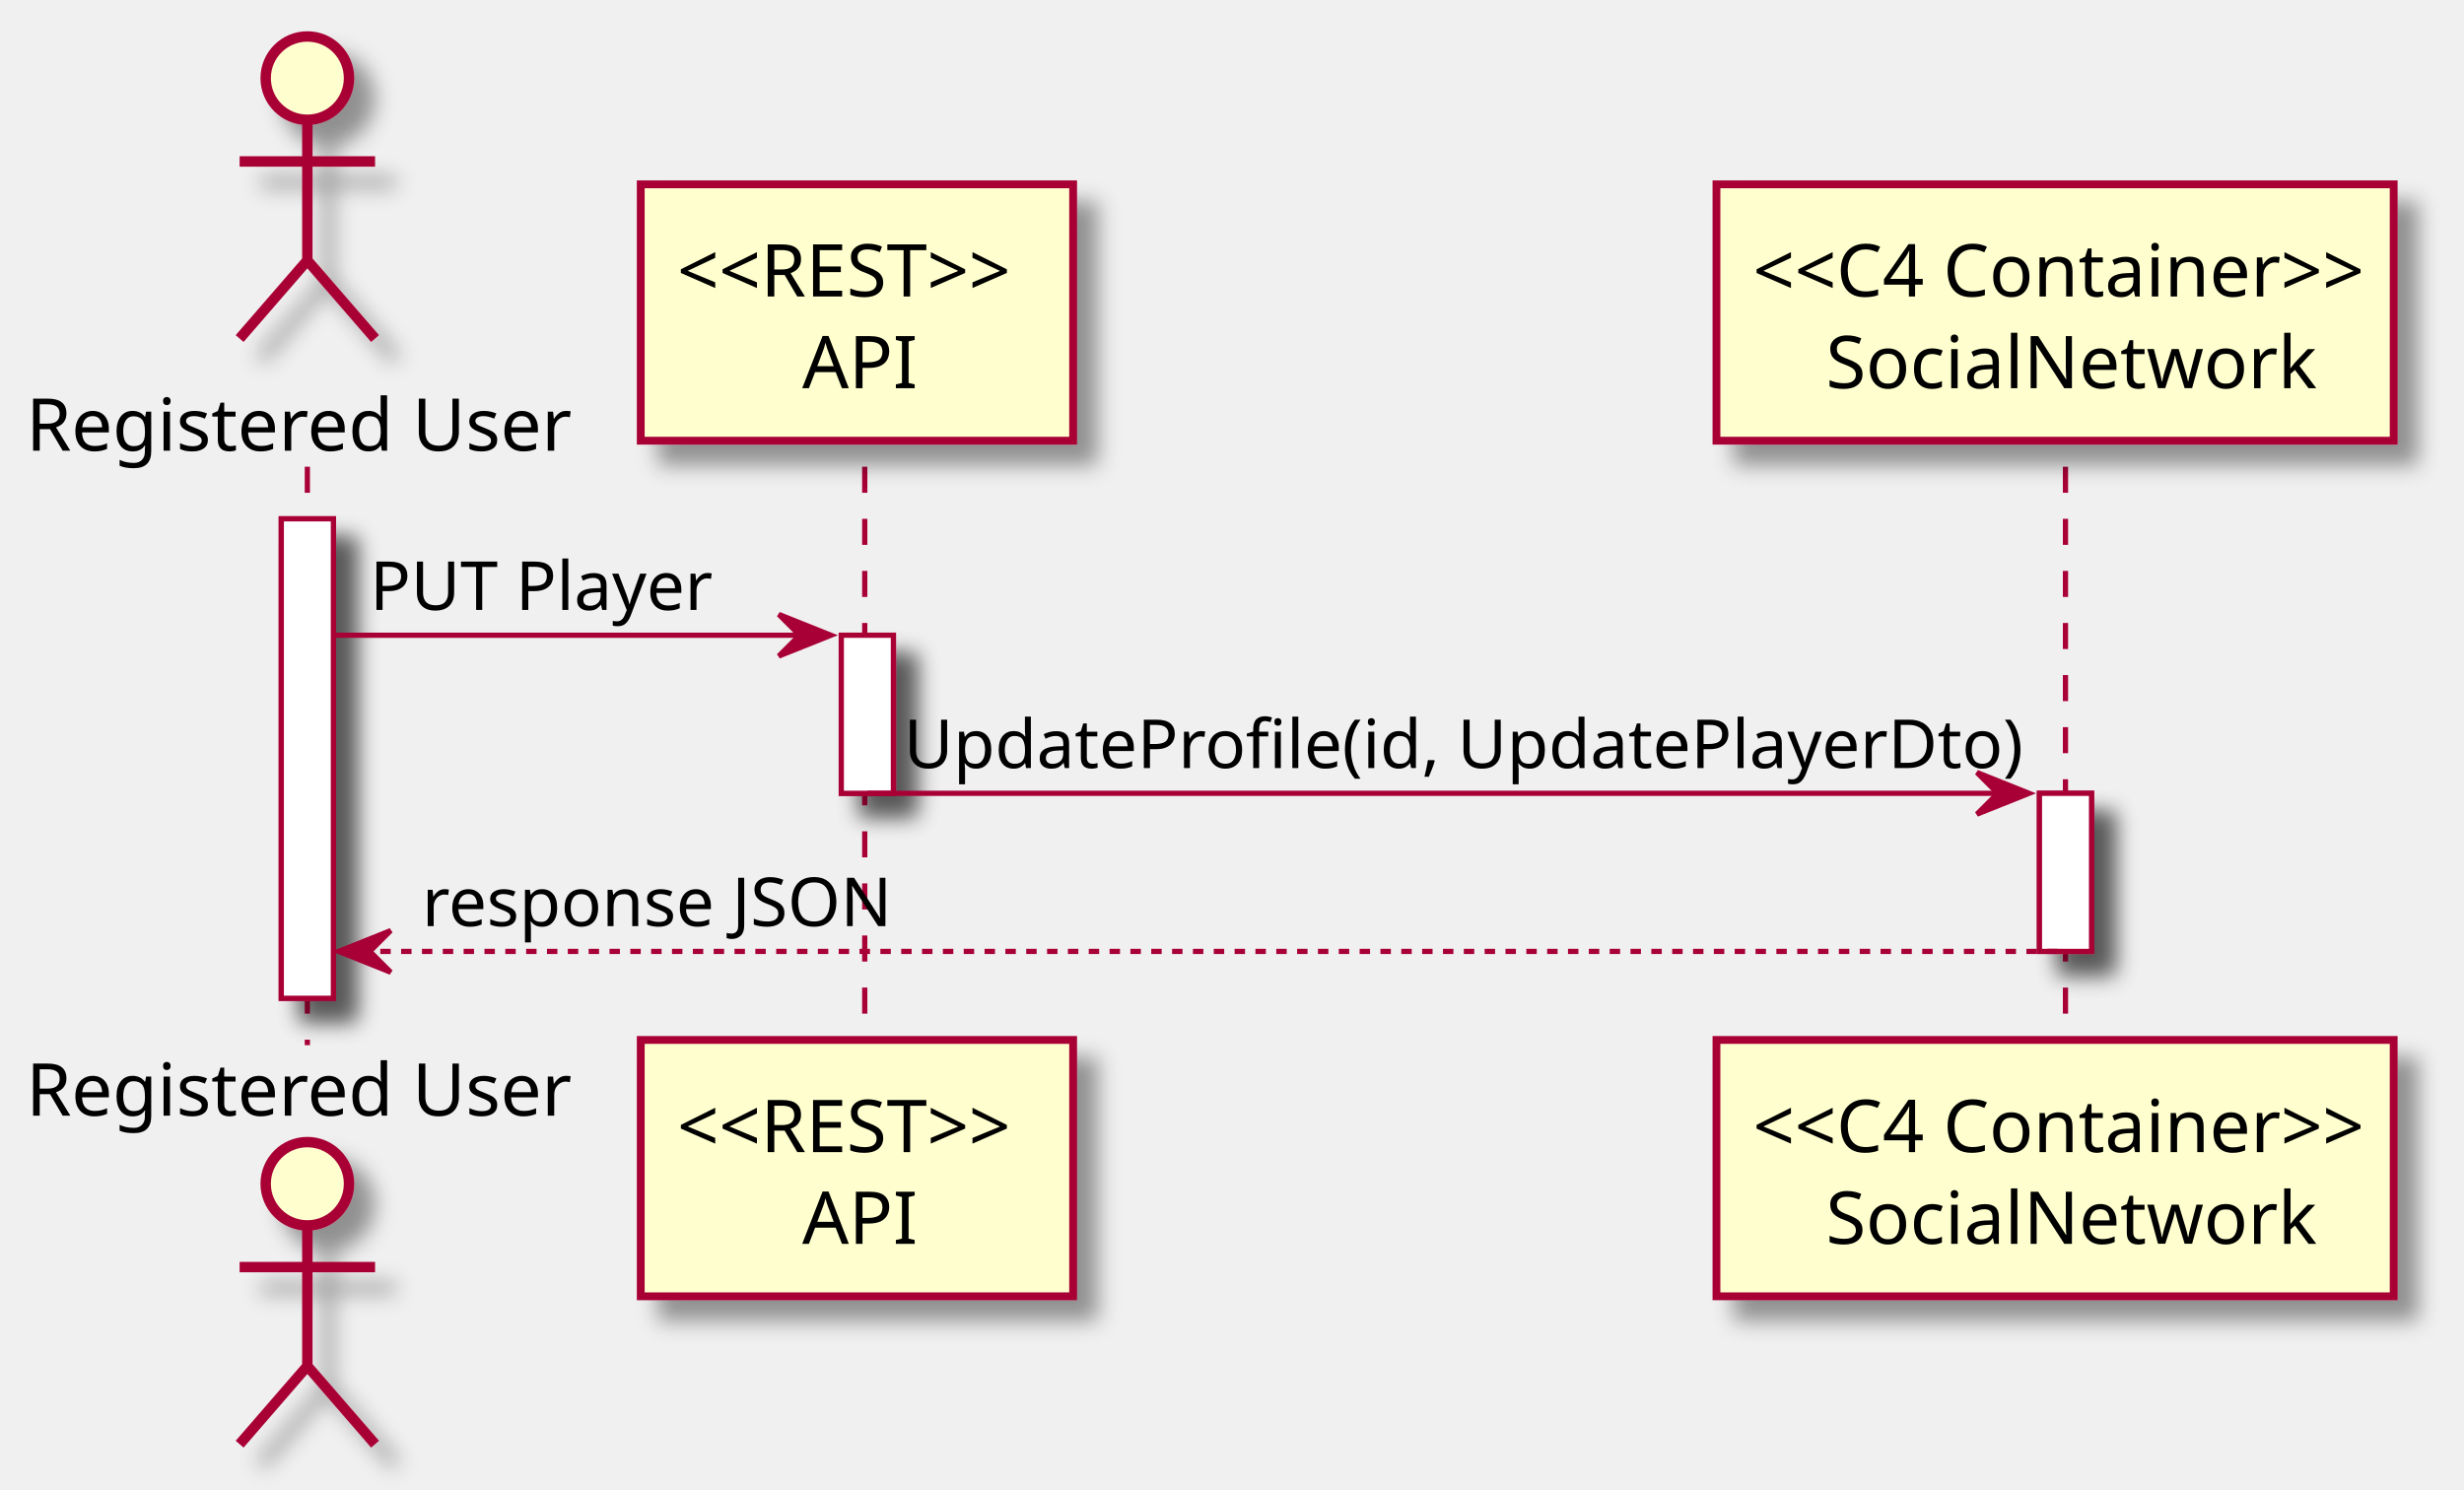
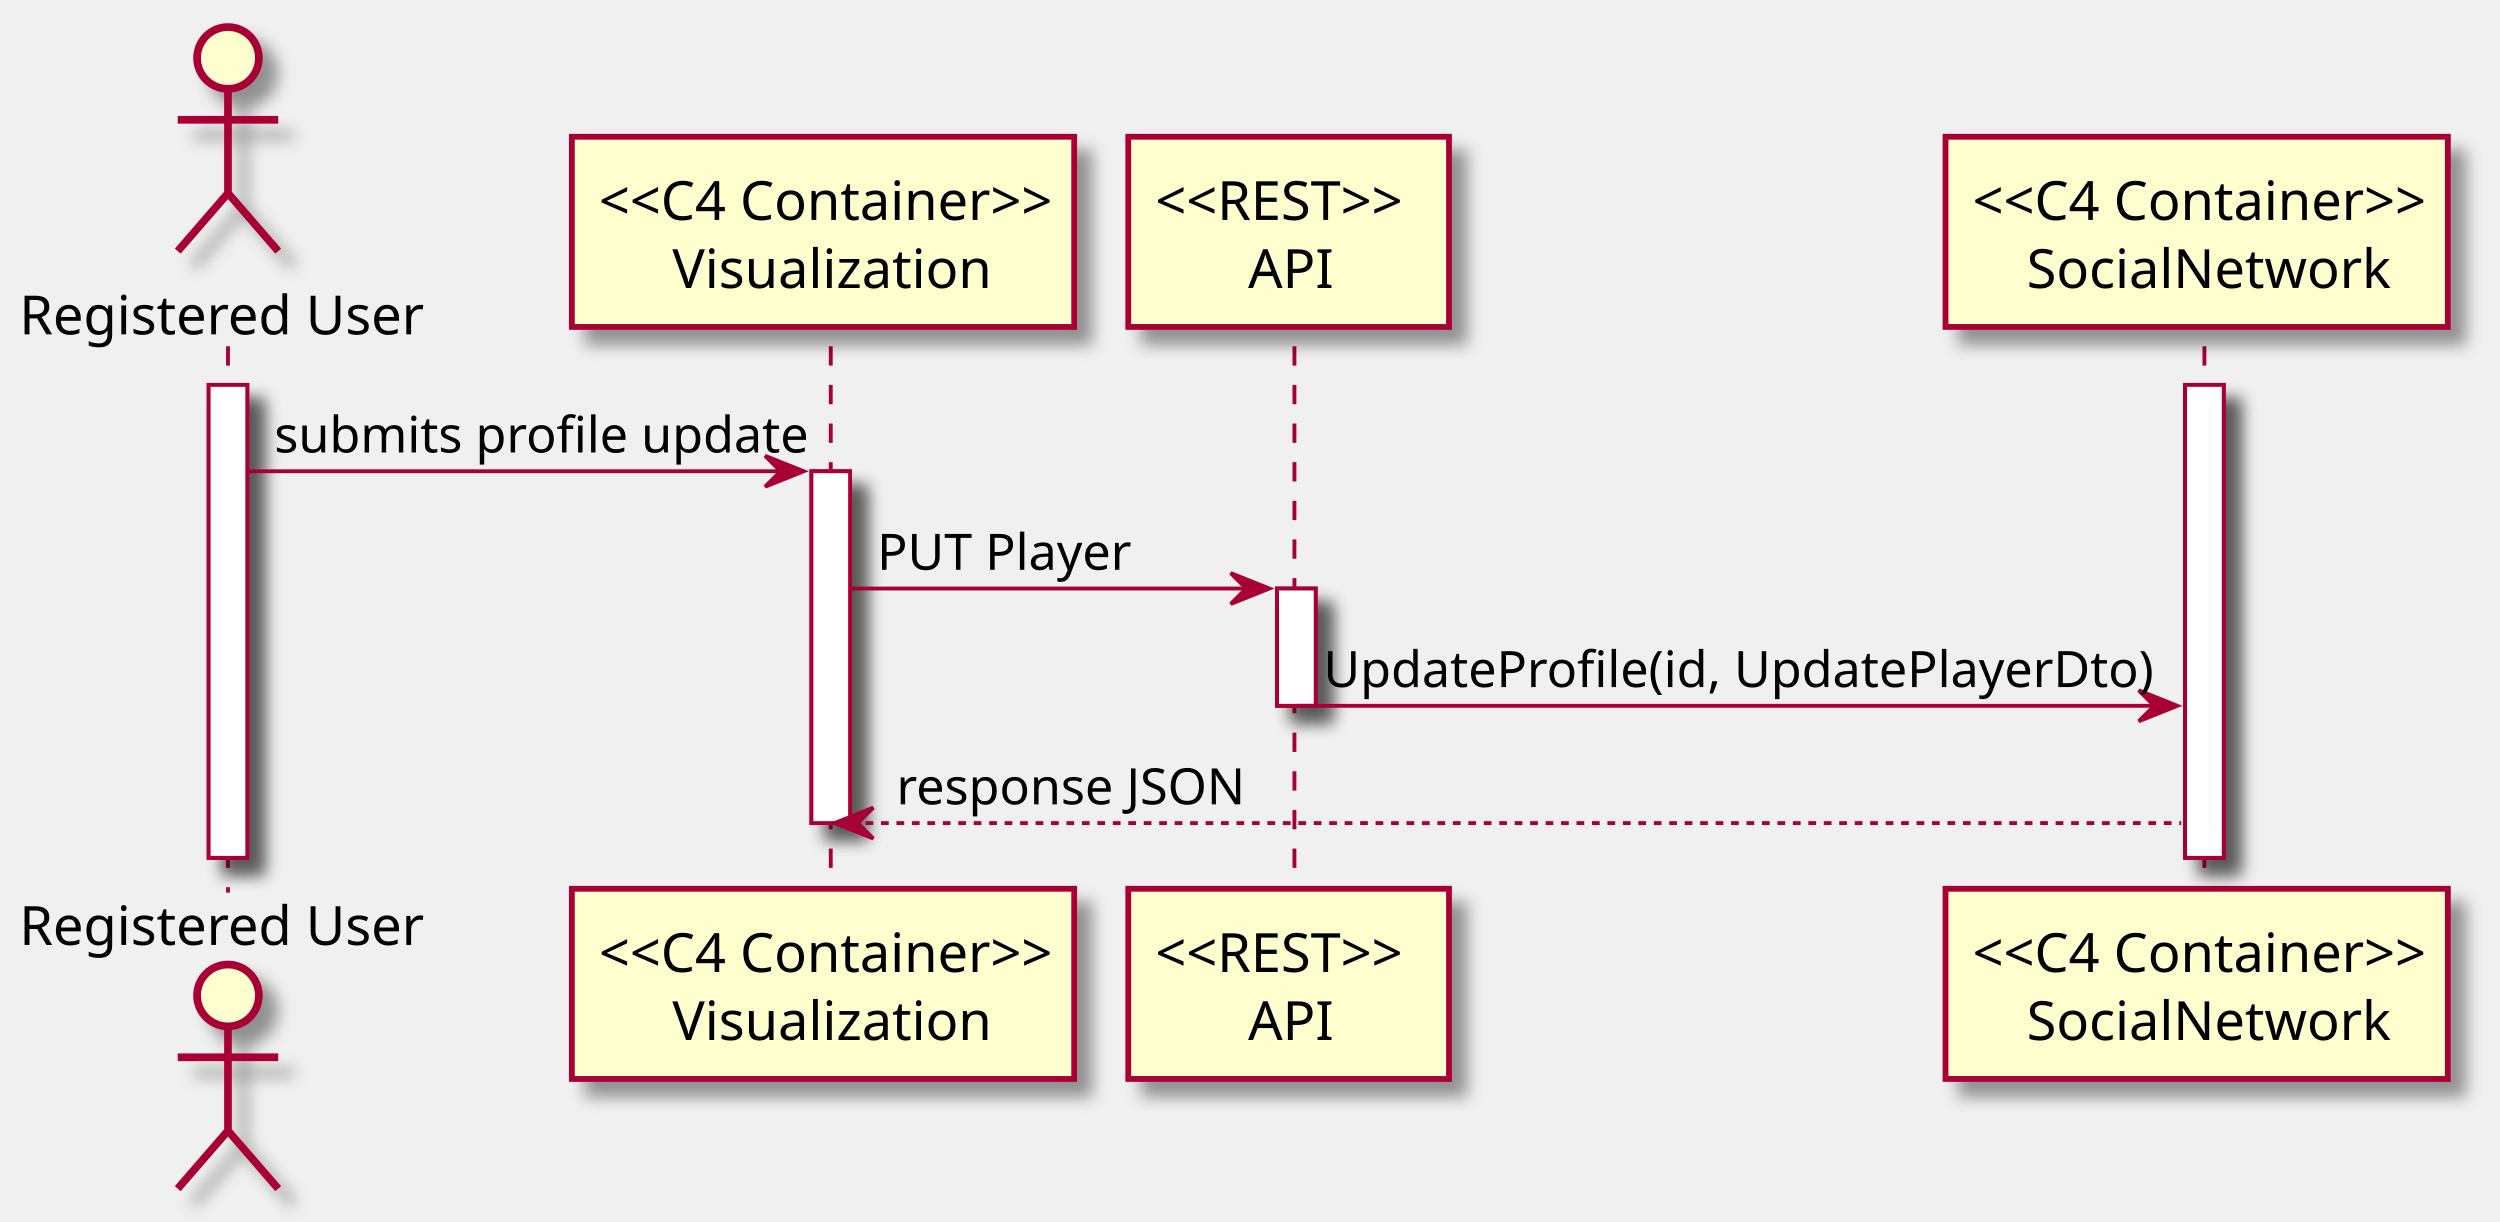
- <svg xmlns="http://www.w3.org/2000/svg" contentScriptType="application/ecmascript" contentStyleType="text/css" height="286px" preserveAspectRatio="none" style="width:473px;height:286px;background:#FFFFFF;" version="1.1" viewBox="0 0 473 286" width="473px" zoomAndPan="magnify">
+ <svg xmlns="http://www.w3.org/2000/svg" contentScriptType="application/ecmascript" contentStyleType="text/css" height="316px" preserveAspectRatio="none" style="width:647px;height:316px;background:#FFFFFF;" version="1.1" viewBox="0 0 647 316" width="647px" zoomAndPan="magnify">
  <defs>
-     <filter height="300%" id="f17k70bmem5081" width="300%" x="-1" y="-1">
+     <filter height="300%" id="fzuor916dk7cf" width="300%" x="-1" y="-1">
      <feGaussianBlur result="blurOut" stdDeviation="2.0" />
      <feColorMatrix in="blurOut" result="blurOut2" type="matrix" values="0 0 0 0 0 0 0 0 0 0 0 0 0 0 0 0 0 0 .4 0" />
      <feOffset dx="4.0" dy="4.0" in="blurOut2" result="blurOut3" />
      <feBlend in="SourceGraphic" in2="blurOut3" mode="normal" />
    </filter>
  </defs>
  <g>
-     <rect fill="#FFFFFF" filter="url(#f17k70bmem5081)" height="92.055" style="stroke:#A80036;stroke-width:1.0;" width="10" x="54" y="99.609" />
-     <rect fill="#FFFFFF" filter="url(#f17k70bmem5081)" height="30.352" style="stroke:#A80036;stroke-width:1.0;" width="10" x="161.5" y="121.961" />
-     <rect fill="#FFFFFF" filter="url(#f17k70bmem5081)" height="30.352" style="stroke:#A80036;stroke-width:1.0;" width="10" x="391.5" y="152.312" />
-     <line style="stroke:#A80036;stroke-width:1.0;stroke-dasharray:5.0,5.0;" x1="59" x2="59" y1="89.609" y2="200.664" />
-     <line style="stroke:#A80036;stroke-width:1.0;stroke-dasharray:5.0,5.0;" x1="166" x2="166" y1="89.609" y2="200.664" />
-     <line style="stroke:#A80036;stroke-width:1.0;stroke-dasharray:5.0,5.0;" x1="396.5" x2="396.5" y1="89.609" y2="200.664" />
+     <rect fill="#FFFFFF" filter="url(#fzuor916dk7cf)" height="122.406" style="stroke:#A80036;stroke-width:1.0;" width="10" x="54" y="99.609" />
+     <rect fill="#FFFFFF" filter="url(#fzuor916dk7cf)" height="91.055" style="stroke:#A80036;stroke-width:1.0;" width="10" x="210" y="121.961" />
+     <rect fill="#FFFFFF" filter="url(#fzuor916dk7cf)" height="30.352" style="stroke:#A80036;stroke-width:1.0;" width="10" x="330.5" y="152.312" />
+     <rect fill="#FFFFFF" filter="url(#fzuor916dk7cf)" height="122.406" style="stroke:#A80036;stroke-width:1.0;" width="10" x="565.5" y="99.609" />
+     <line style="stroke:#A80036;stroke-width:1.0;stroke-dasharray:5.0,5.0;" x1="59" x2="59" y1="89.609" y2="231.016" />
+     <line style="stroke:#A80036;stroke-width:1.0;stroke-dasharray:5.0,5.0;" x1="215" x2="215" y1="89.609" y2="231.016" />
+     <line style="stroke:#A80036;stroke-width:1.0;stroke-dasharray:5.0,5.0;" x1="335" x2="335" y1="89.609" y2="231.016" />
+     <line style="stroke:#A80036;stroke-width:1.0;stroke-dasharray:5.0,5.0;" x1="570.5" x2="570.5" y1="89.609" y2="231.016" />
    <text fill="#000000" font-family="sans-serif" font-size="14" lengthAdjust="spacing" textLength="102" x="5" y="86.533">Registered User</text>
-     <ellipse cx="59" cy="15" fill="#FEFECE" filter="url(#f17k70bmem5081)" rx="8" ry="8" style="stroke:#A80036;stroke-width:2.0;" />
-     <path d="M59,23 L59,50 M46,31 L72,31 M59,50 L46,65 M59,50 L72,65 " fill="none" filter="url(#f17k70bmem5081)" style="stroke:#A80036;stroke-width:2.0;" />
-     <text fill="#000000" font-family="sans-serif" font-size="14" lengthAdjust="spacing" textLength="102" x="5" y="214.197">Registered User</text>
-     <ellipse cx="59" cy="227.273" fill="#FEFECE" filter="url(#f17k70bmem5081)" rx="8" ry="8" style="stroke:#A80036;stroke-width:2.0;" />
-     <path d="M59,235.273 L59,262.273 M46,243.273 L72,243.273 M59,262.273 L46,277.273 M59,262.273 L72,277.273 " fill="none" filter="url(#f17k70bmem5081)" style="stroke:#A80036;stroke-width:2.0;" />
-     <rect fill="#FEFECE" filter="url(#f17k70bmem5081)" height="49.219" style="stroke:#A80036;stroke-width:1.5;" width="83" x="123" y="35.391" />
-     <text fill="#000000" font-family="sans-serif" font-size="14" lengthAdjust="spacing" textLength="69" x="130" y="56.924">&lt;&lt;REST&gt;&gt;</text>
-     <text fill="#000000" font-family="sans-serif" font-size="14" lengthAdjust="spacing" textLength="21" x="154" y="74.533">API</text>
-     <rect fill="#FEFECE" filter="url(#f17k70bmem5081)" height="49.219" style="stroke:#A80036;stroke-width:1.5;" width="83" x="123" y="199.664" />
-     <text fill="#000000" font-family="sans-serif" font-size="14" lengthAdjust="spacing" textLength="69" x="130" y="221.197">&lt;&lt;REST&gt;&gt;</text>
-     <text fill="#000000" font-family="sans-serif" font-size="14" lengthAdjust="spacing" textLength="21" x="154" y="238.807">API</text>
-     <rect fill="#FEFECE" filter="url(#f17k70bmem5081)" height="49.219" style="stroke:#A80036;stroke-width:1.5;" width="130" x="329.5" y="35.391" />
-     <text fill="#000000" font-family="sans-serif" font-size="14" lengthAdjust="spacing" textLength="116" x="336.5" y="56.924">&lt;&lt;C4 Container&gt;&gt;</text>
-     <text fill="#000000" font-family="sans-serif" font-size="14" lengthAdjust="spacing" textLength="88" x="350.5" y="74.533">SocialNetwork</text>
-     <rect fill="#FEFECE" filter="url(#f17k70bmem5081)" height="49.219" style="stroke:#A80036;stroke-width:1.5;" width="130" x="329.5" y="199.664" />
-     <text fill="#000000" font-family="sans-serif" font-size="14" lengthAdjust="spacing" textLength="116" x="336.5" y="221.197">&lt;&lt;C4 Container&gt;&gt;</text>
-     <text fill="#000000" font-family="sans-serif" font-size="14" lengthAdjust="spacing" textLength="88" x="350.5" y="238.807">SocialNetwork</text>
-     <rect fill="#FFFFFF" filter="url(#f17k70bmem5081)" height="92.055" style="stroke:#A80036;stroke-width:1.0;" width="10" x="54" y="99.609" />
-     <rect fill="#FFFFFF" filter="url(#f17k70bmem5081)" height="30.352" style="stroke:#A80036;stroke-width:1.0;" width="10" x="161.5" y="121.961" />
-     <rect fill="#FFFFFF" filter="url(#f17k70bmem5081)" height="30.352" style="stroke:#A80036;stroke-width:1.0;" width="10" x="391.5" y="152.312" />
-     <polygon fill="#A80036" points="149.5,117.961,159.5,121.961,149.5,125.961,153.5,121.961" style="stroke:#A80036;stroke-width:1.0;" />
-     <line style="stroke:#A80036;stroke-width:1.0;" x1="64" x2="155.5" y1="121.961" y2="121.961" />
-     <text fill="#000000" font-family="sans-serif" font-size="13" lengthAdjust="spacing" textLength="66" x="71" y="117.105">PUT Player</text>
-     <polygon fill="#A80036" points="379.5,148.312,389.5,152.312,379.5,156.312,383.5,152.312" style="stroke:#A80036;stroke-width:1.0;" />
-     <line style="stroke:#A80036;stroke-width:1.0;" x1="166.5" x2="385.5" y1="152.312" y2="152.312" />
-     <text fill="#000000" font-family="sans-serif" font-size="13" lengthAdjust="spacing" textLength="201" x="173.5" y="147.456">UpdateProfile(id, UpdatePlayerDto)</text>
-     <polygon fill="#A80036" points="75,178.664,65,182.664,75,186.664,71,182.664" style="stroke:#A80036;stroke-width:1.0;" />
-     <line style="stroke:#A80036;stroke-width:1.0;stroke-dasharray:2.0,2.0;" x1="69" x2="395.5" y1="182.664" y2="182.664" />
-     <text fill="#000000" font-family="sans-serif" font-size="13" lengthAdjust="spacing" textLength="91" x="81" y="177.808">response JSON</text>
+     <ellipse cx="59" cy="15" fill="#FEFECE" filter="url(#fzuor916dk7cf)" rx="8" ry="8" style="stroke:#A80036;stroke-width:2.0;" />
+     <path d="M59,23 L59,50 M46,31 L72,31 M59,50 L46,65 M59,50 L72,65 " fill="none" filter="url(#fzuor916dk7cf)" style="stroke:#A80036;stroke-width:2.0;" />
+     <text fill="#000000" font-family="sans-serif" font-size="14" lengthAdjust="spacing" textLength="102" x="5" y="244.549">Registered User</text>
+     <ellipse cx="59" cy="257.625" fill="#FEFECE" filter="url(#fzuor916dk7cf)" rx="8" ry="8" style="stroke:#A80036;stroke-width:2.0;" />
+     <path d="M59,265.625 L59,292.625 M46,273.625 L72,273.625 M59,292.625 L46,307.625 M59,292.625 L72,307.625 " fill="none" filter="url(#fzuor916dk7cf)" style="stroke:#A80036;stroke-width:2.0;" />
+     <rect fill="#FEFECE" filter="url(#fzuor916dk7cf)" height="49.219" style="stroke:#A80036;stroke-width:1.5;" width="130" x="148" y="35.391" />
+     <text fill="#000000" font-family="sans-serif" font-size="14" lengthAdjust="spacing" textLength="116" x="155" y="56.924">&lt;&lt;C4 Container&gt;&gt;</text>
+     <text fill="#000000" font-family="sans-serif" font-size="14" lengthAdjust="spacing" textLength="78" x="174" y="74.533">Visualization</text>
+     <rect fill="#FEFECE" filter="url(#fzuor916dk7cf)" height="49.219" style="stroke:#A80036;stroke-width:1.5;" width="130" x="148" y="230.016" />
+     <text fill="#000000" font-family="sans-serif" font-size="14" lengthAdjust="spacing" textLength="116" x="155" y="251.549">&lt;&lt;C4 Container&gt;&gt;</text>
+     <text fill="#000000" font-family="sans-serif" font-size="14" lengthAdjust="spacing" textLength="78" x="174" y="269.158">Visualization</text>
+     <rect fill="#FEFECE" filter="url(#fzuor916dk7cf)" height="49.219" style="stroke:#A80036;stroke-width:1.5;" width="83" x="292" y="35.391" />
+     <text fill="#000000" font-family="sans-serif" font-size="14" lengthAdjust="spacing" textLength="69" x="299" y="56.924">&lt;&lt;REST&gt;&gt;</text>
+     <text fill="#000000" font-family="sans-serif" font-size="14" lengthAdjust="spacing" textLength="21" x="323" y="74.533">API</text>
+     <rect fill="#FEFECE" filter="url(#fzuor916dk7cf)" height="49.219" style="stroke:#A80036;stroke-width:1.5;" width="83" x="292" y="230.016" />
+     <text fill="#000000" font-family="sans-serif" font-size="14" lengthAdjust="spacing" textLength="69" x="299" y="251.549">&lt;&lt;REST&gt;&gt;</text>
+     <text fill="#000000" font-family="sans-serif" font-size="14" lengthAdjust="spacing" textLength="21" x="323" y="269.158">API</text>
+     <rect fill="#FEFECE" filter="url(#fzuor916dk7cf)" height="49.219" style="stroke:#A80036;stroke-width:1.5;" width="130" x="503.5" y="35.391" />
+     <text fill="#000000" font-family="sans-serif" font-size="14" lengthAdjust="spacing" textLength="116" x="510.5" y="56.924">&lt;&lt;C4 Container&gt;&gt;</text>
+     <text fill="#000000" font-family="sans-serif" font-size="14" lengthAdjust="spacing" textLength="88" x="524.5" y="74.533">SocialNetwork</text>
+     <rect fill="#FEFECE" filter="url(#fzuor916dk7cf)" height="49.219" style="stroke:#A80036;stroke-width:1.5;" width="130" x="503.5" y="230.016" />
+     <text fill="#000000" font-family="sans-serif" font-size="14" lengthAdjust="spacing" textLength="116" x="510.5" y="251.549">&lt;&lt;C4 Container&gt;&gt;</text>
+     <text fill="#000000" font-family="sans-serif" font-size="14" lengthAdjust="spacing" textLength="88" x="524.5" y="269.158">SocialNetwork</text>
+     <rect fill="#FFFFFF" filter="url(#fzuor916dk7cf)" height="122.406" style="stroke:#A80036;stroke-width:1.0;" width="10" x="54" y="99.609" />
+     <rect fill="#FFFFFF" filter="url(#fzuor916dk7cf)" height="91.055" style="stroke:#A80036;stroke-width:1.0;" width="10" x="210" y="121.961" />
+     <rect fill="#FFFFFF" filter="url(#fzuor916dk7cf)" height="30.352" style="stroke:#A80036;stroke-width:1.0;" width="10" x="330.5" y="152.312" />
+     <rect fill="#FFFFFF" filter="url(#fzuor916dk7cf)" height="122.406" style="stroke:#A80036;stroke-width:1.0;" width="10" x="565.5" y="99.609" />
+     <polygon fill="#A80036" points="198,117.961,208,121.961,198,125.961,202,121.961" style="stroke:#A80036;stroke-width:1.0;" />
+     <line style="stroke:#A80036;stroke-width:1.0;" x1="64" x2="204" y1="121.961" y2="121.961" />
+     <text fill="#000000" font-family="sans-serif" font-size="13" lengthAdjust="spacing" textLength="127" x="71" y="117.105">submits profile update</text>
+     <polygon fill="#A80036" points="318.5,148.312,328.5,152.312,318.5,156.312,322.5,152.312" style="stroke:#A80036;stroke-width:1.0;" />
+     <line style="stroke:#A80036;stroke-width:1.0;" x1="220" x2="324.5" y1="152.312" y2="152.312" />
+     <text fill="#000000" font-family="sans-serif" font-size="13" lengthAdjust="spacing" textLength="66" x="227" y="147.456">PUT Player</text>
+     <polygon fill="#A80036" points="553.5,178.664,563.5,182.664,553.5,186.664,557.5,182.664" style="stroke:#A80036;stroke-width:1.0;" />
+     <line style="stroke:#A80036;stroke-width:1.0;" x1="335.5" x2="559.5" y1="182.664" y2="182.664" />
+     <text fill="#000000" font-family="sans-serif" font-size="13" lengthAdjust="spacing" textLength="201" x="342.5" y="177.808">UpdateProfile(id, UpdatePlayerDto)</text>
+     <polygon fill="#A80036" points="226,209.016,216,213.016,226,217.016,222,213.016" style="stroke:#A80036;stroke-width:1.0;" />
+     <line style="stroke:#A80036;stroke-width:1.0;stroke-dasharray:2.0,2.0;" x1="220" x2="564.5" y1="213.016" y2="213.016" />
+     <text fill="#000000" font-family="sans-serif" font-size="13" lengthAdjust="spacing" textLength="91" x="232" y="208.159">response JSON</text>
  </g>
</svg>
